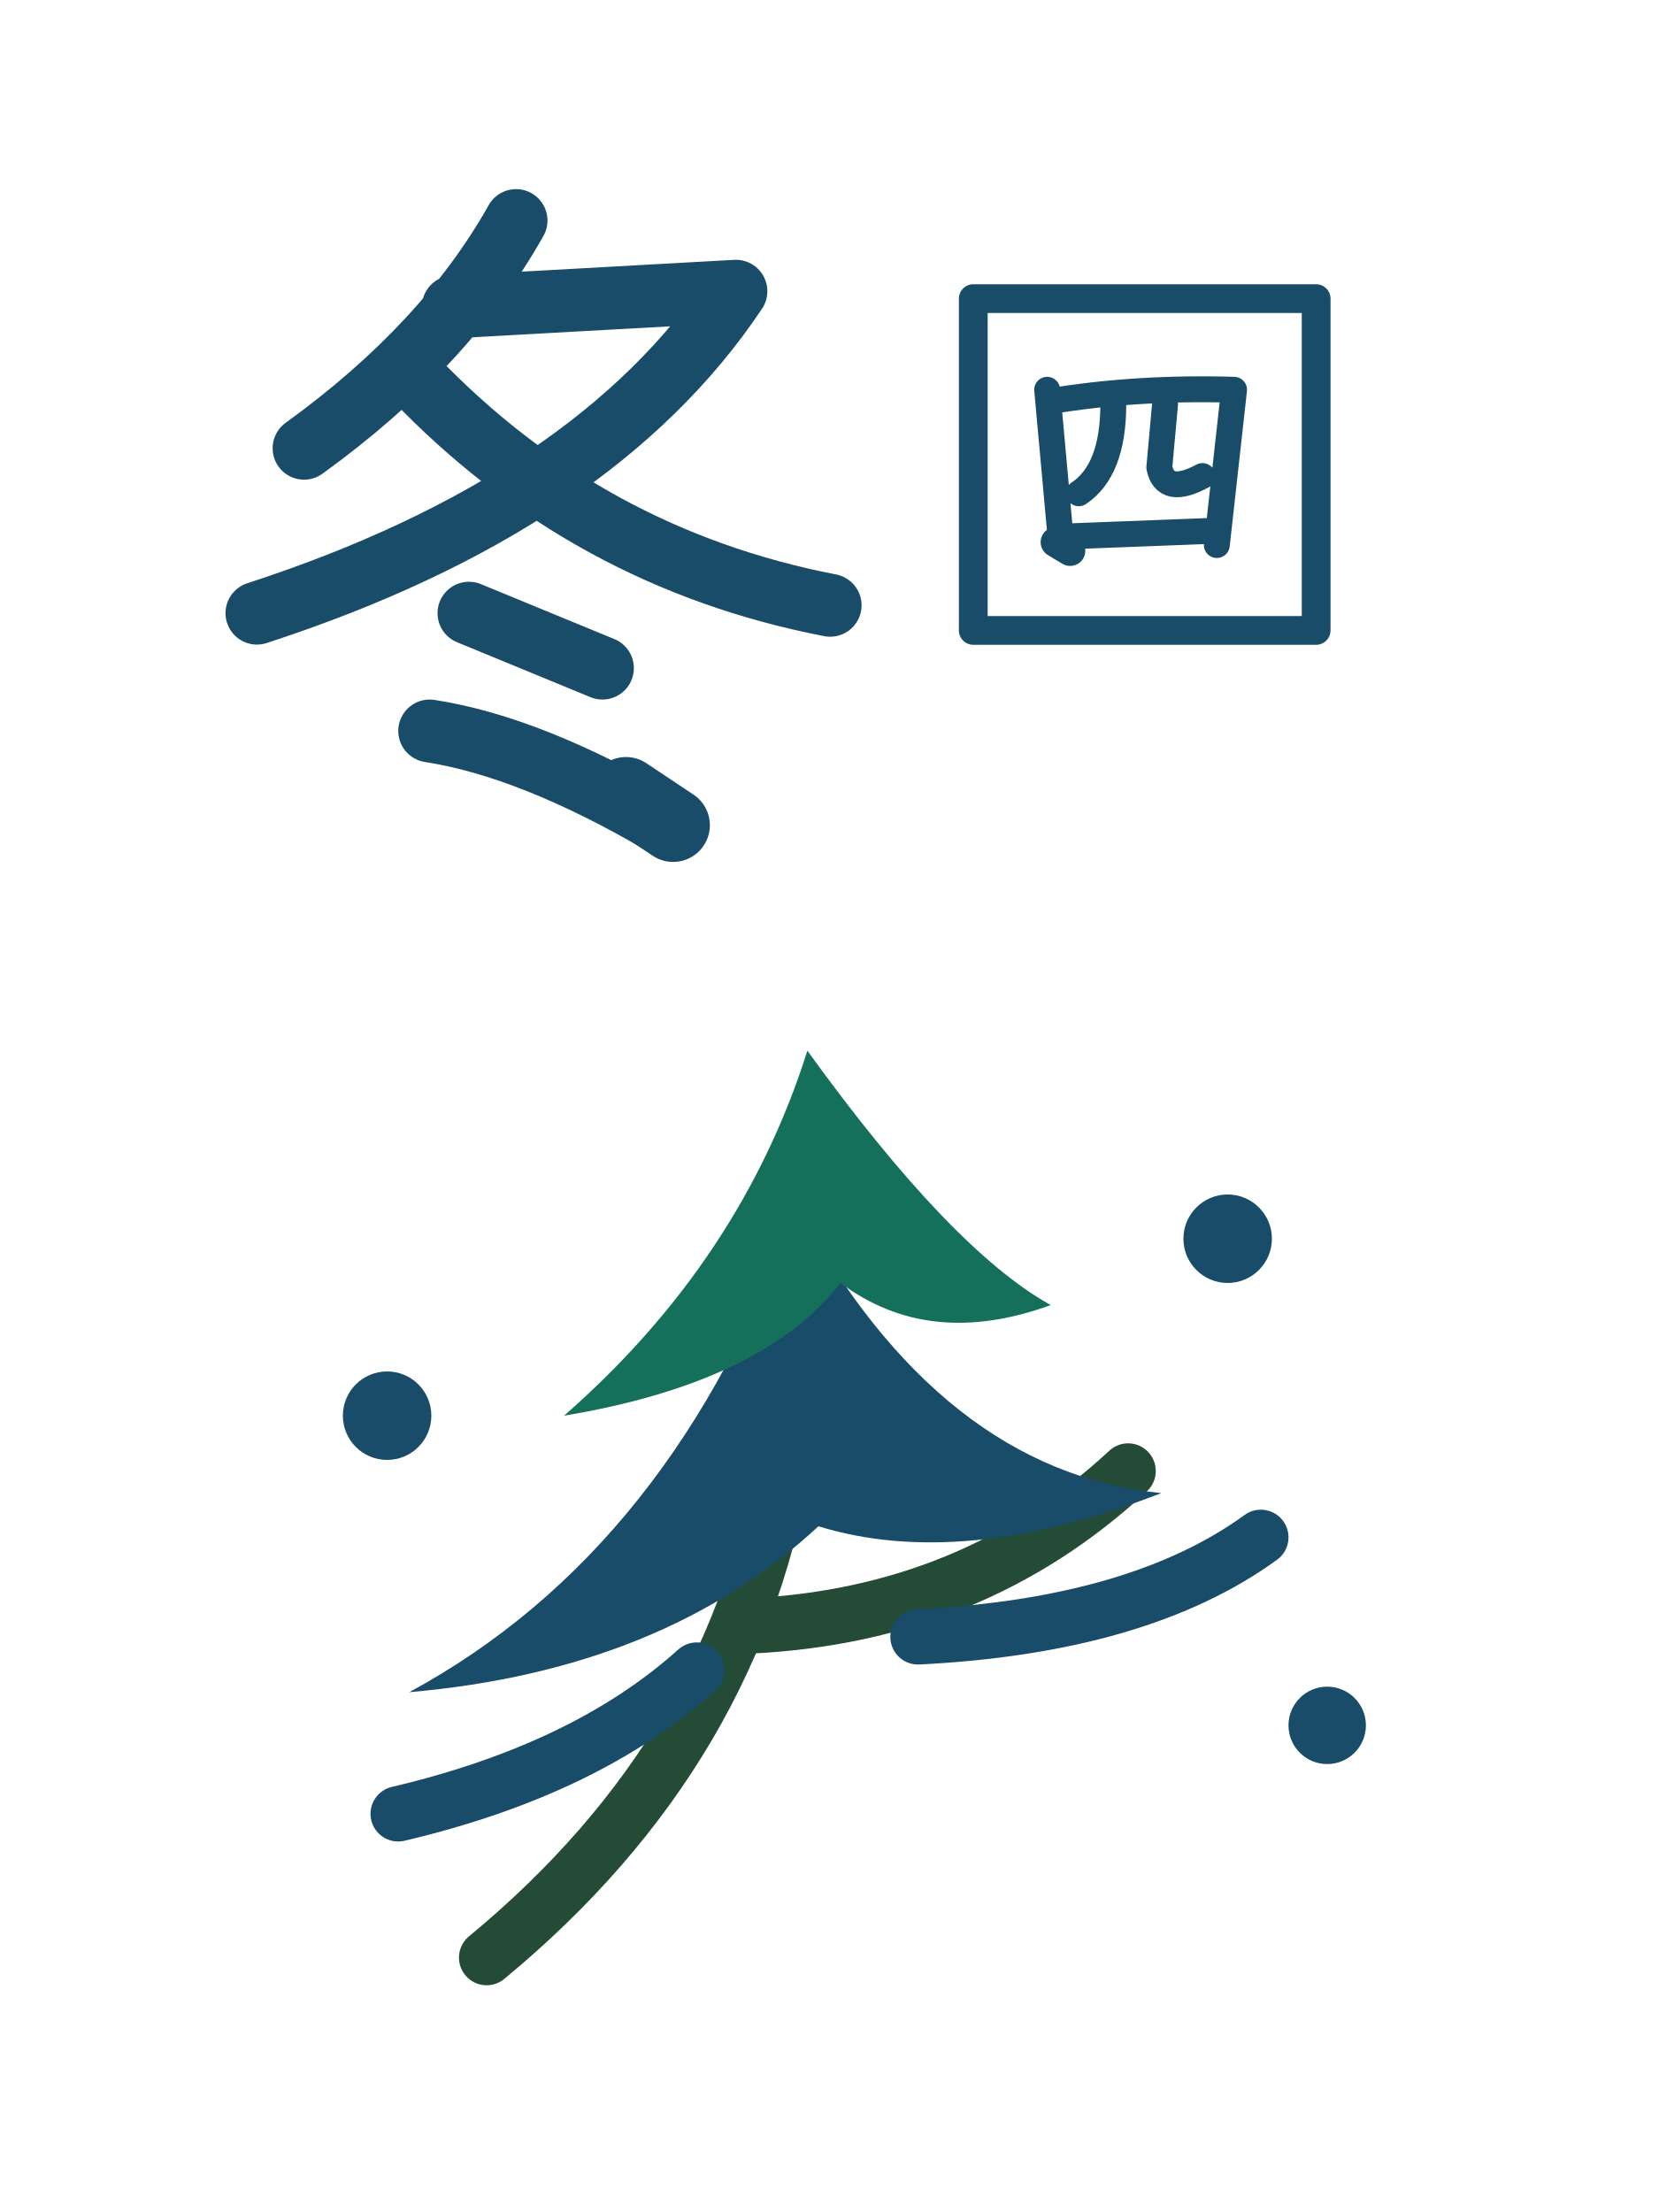
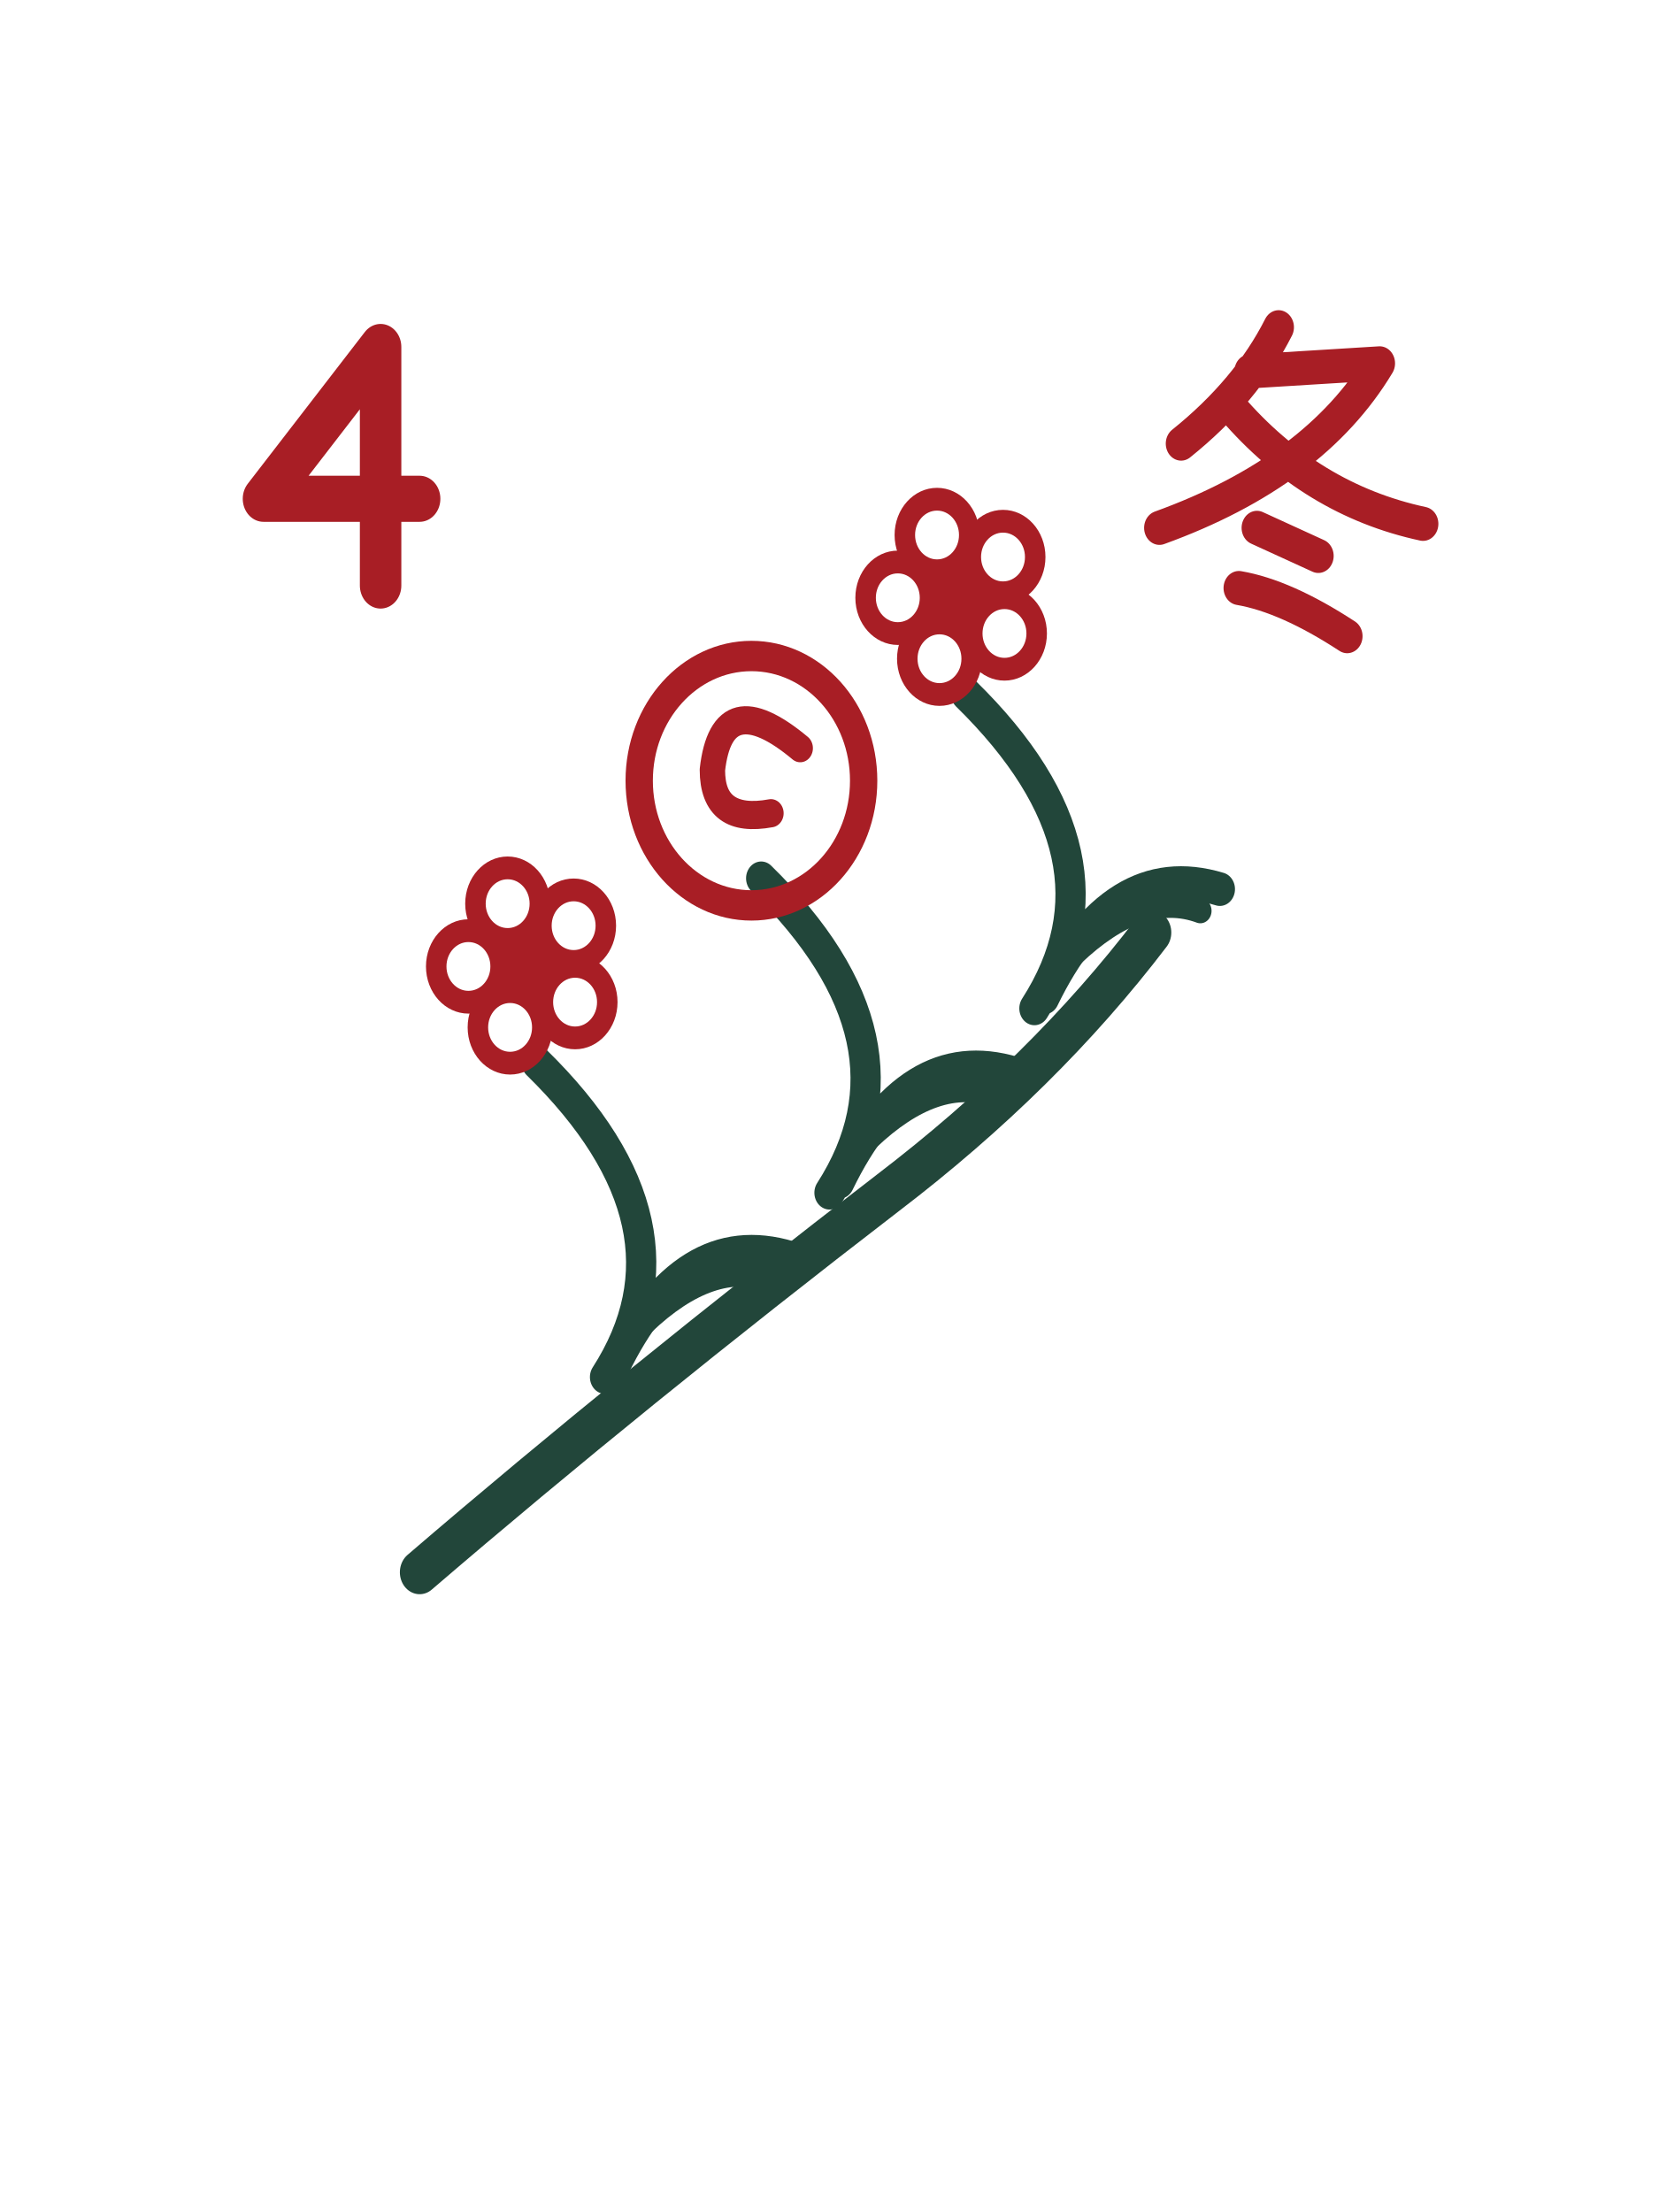
- <svg xmlns="http://www.w3.org/2000/svg" width="300" height="400" viewBox="0 0 150 200">
-   <g transform="translate(14 10) scale(0.71)">
-     <path d="M46 14 Q37 30 19 43 M38 25 L74 23 Q56 50 13 64 M33 34 Q55 57 86 63 M40 64 L57 71 M35 79 Q48 81 65 91" fill="none" stroke="#194c69" stroke-width="8" stroke-linecap="round" stroke-linejoin="round" />
-     <path d="M60 87 L66 91" fill="none" stroke="#194c69" stroke-width="9.36" stroke-linecap="round" stroke-linejoin="round" />
+ <svg xmlns="http://www.w3.org/2000/svg" width="300" height="400" viewBox="0 0 170 204" preserveAspectRatio="none">
+   <g transform="translate(114 25) scale(0.37)">
+     <path d="M46 14 Q37 30 19 43 M38 25 L74 23 Q56 50 13 64 M33 34 Q55 57 86 63 M40 64 L57 71 M35 79 Q48 81 65 91" fill="none" stroke="#a81e25" stroke-width="8.5" stroke-linecap="round" stroke-linejoin="round" />
  </g>
-   <path d="M88 27 H119 V57 H88Z" fill="none" stroke="#194c69" stroke-width="2.6" stroke-linecap="round" stroke-linejoin="round" />
-   <g transform="translate(90 29) scale(0.26)">
-     <path d="M18 24 L23 79 M19 28 Q49 23 83 24 L77 78 M25 75 L77 73 M41 29 Q41 52 29 60 M59 29 L57 51 Q59 61 72 54" fill="none" stroke="#194c69" stroke-width="9" stroke-linecap="round" stroke-linejoin="round" />
-     <path d="M21 77 L26 80" fill="none" stroke="#194c69" stroke-width="10.53" stroke-linecap="round" stroke-linejoin="round" />
+   <g transform="translate(35 43)">
+     <path d="M4 11 V-11 L-8 3 H8" fill="none" stroke="#a81e25" stroke-width="4.25" stroke-linecap="round" stroke-linejoin="round" />
  </g>
-   <path d="M44 177 Q67 158 71 131 M68 147 Q88 146 102 133" fill="none" stroke="#244b36" stroke-width="5" stroke-linecap="round" stroke-linejoin="round" />
-   <path d="M37 153 Q61 140 72 109 Q85 133 105 135 Q87 142 74 138 Q60 151 37 153Z" fill="#194c69" stroke="none" stroke-width="1" stroke-linecap="round" stroke-linejoin="round" />
-   <path d="M51 128 Q67 114 73 95 Q86 113 95 118 Q84 122 76 116 Q69 125 51 128Z" fill="#14705a" stroke="none" stroke-width="1" stroke-linecap="round" stroke-linejoin="round" />
-   <path d="M36 164 Q53 160 63 151 M83 148 Q103 147 114 139" fill="none" stroke="#194c69" stroke-width="5" stroke-linecap="round" stroke-linejoin="round" />
-   <circle cx="35" cy="128" r="4" fill="#194c69" stroke="none" stroke-width="1" />
-   <circle cx="111" cy="112" r="4" fill="#194c69" stroke="none" stroke-width="1" />
-   <circle cx="120" cy="156" r="3.5" fill="#194c69" stroke="none" stroke-width="1" />
+   <path d="M43 145 Q65 128 91 110 Q107 99 118 86" fill="none" stroke="#22463a" stroke-width="4.05" stroke-linecap="round" stroke-linejoin="round" />
+   <path d="M62 127q10 -14 -7 -29 M63 126q7 -13 18 -10" fill="none" stroke="#22463a" stroke-width="3.1" stroke-linecap="round" stroke-linejoin="round" />
+   <path d="M66 122q7 -6 13 -4" fill="none" stroke="#22463a" stroke-width="2.3" stroke-linecap="round" stroke-linejoin="round" />
+   <circle cx="58.78" cy="85.37" r="3.3" fill="none" stroke="#a81e25" stroke-width="2.1" />
+   <circle cx="58.93" cy="92.42" r="3.3" fill="none" stroke="#a81e25" stroke-width="2.1" />
+   <circle cx="52.27" cy="94.75" r="3.3" fill="none" stroke="#a81e25" stroke-width="2.1" />
+   <circle cx="48" cy="89.13" r="3.3" fill="none" stroke="#a81e25" stroke-width="2.1" />
+   <circle cx="52.02" cy="83.34" r="3.3" fill="none" stroke="#a81e25" stroke-width="2.1" />
+   <circle cx="54" cy="89" r="2.6" fill="#a81e25" />
+   <path d="M85 110q10 -14 -7 -29 M86 109q7 -13 18 -10" fill="none" stroke="#22463a" stroke-width="3.1" stroke-linecap="round" stroke-linejoin="round" />
+   <path d="M89 105q7 -6 13 -4" fill="none" stroke="#22463a" stroke-width="2.3" stroke-linecap="round" stroke-linejoin="round" />
+   <circle cx="77" cy="72" r="11.5" fill="none" stroke="#a81e25" stroke-width="2.8" />
+   <path d="M82 69q-8 -6 -9 2q0 5 6 4" fill="none" stroke="#a81e25" stroke-width="2.6" stroke-linecap="round" stroke-linejoin="round" />
+   <path d="M106 93q10 -14 -7 -29 M107 92q7 -13 18 -10" fill="none" stroke="#22463a" stroke-width="3.1" stroke-linecap="round" stroke-linejoin="round" />
+   <path d="M110 88q7 -6 13 -4" fill="none" stroke="#22463a" stroke-width="2.3" stroke-linecap="round" stroke-linejoin="round" />
+   <circle cx="102.78" cy="51.37" r="3.3" fill="none" stroke="#a81e25" stroke-width="2.1" />
+   <circle cx="102.93" cy="58.42" r="3.3" fill="none" stroke="#a81e25" stroke-width="2.1" />
+   <circle cx="96.27" cy="60.75" r="3.3" fill="none" stroke="#a81e25" stroke-width="2.1" />
+   <circle cx="92" cy="55.13" r="3.3" fill="none" stroke="#a81e25" stroke-width="2.1" />
+   <circle cx="96.02" cy="49.34" r="3.3" fill="none" stroke="#a81e25" stroke-width="2.1" />
+   <circle cx="98" cy="55" r="2.6" fill="#a81e25" />
</svg>
